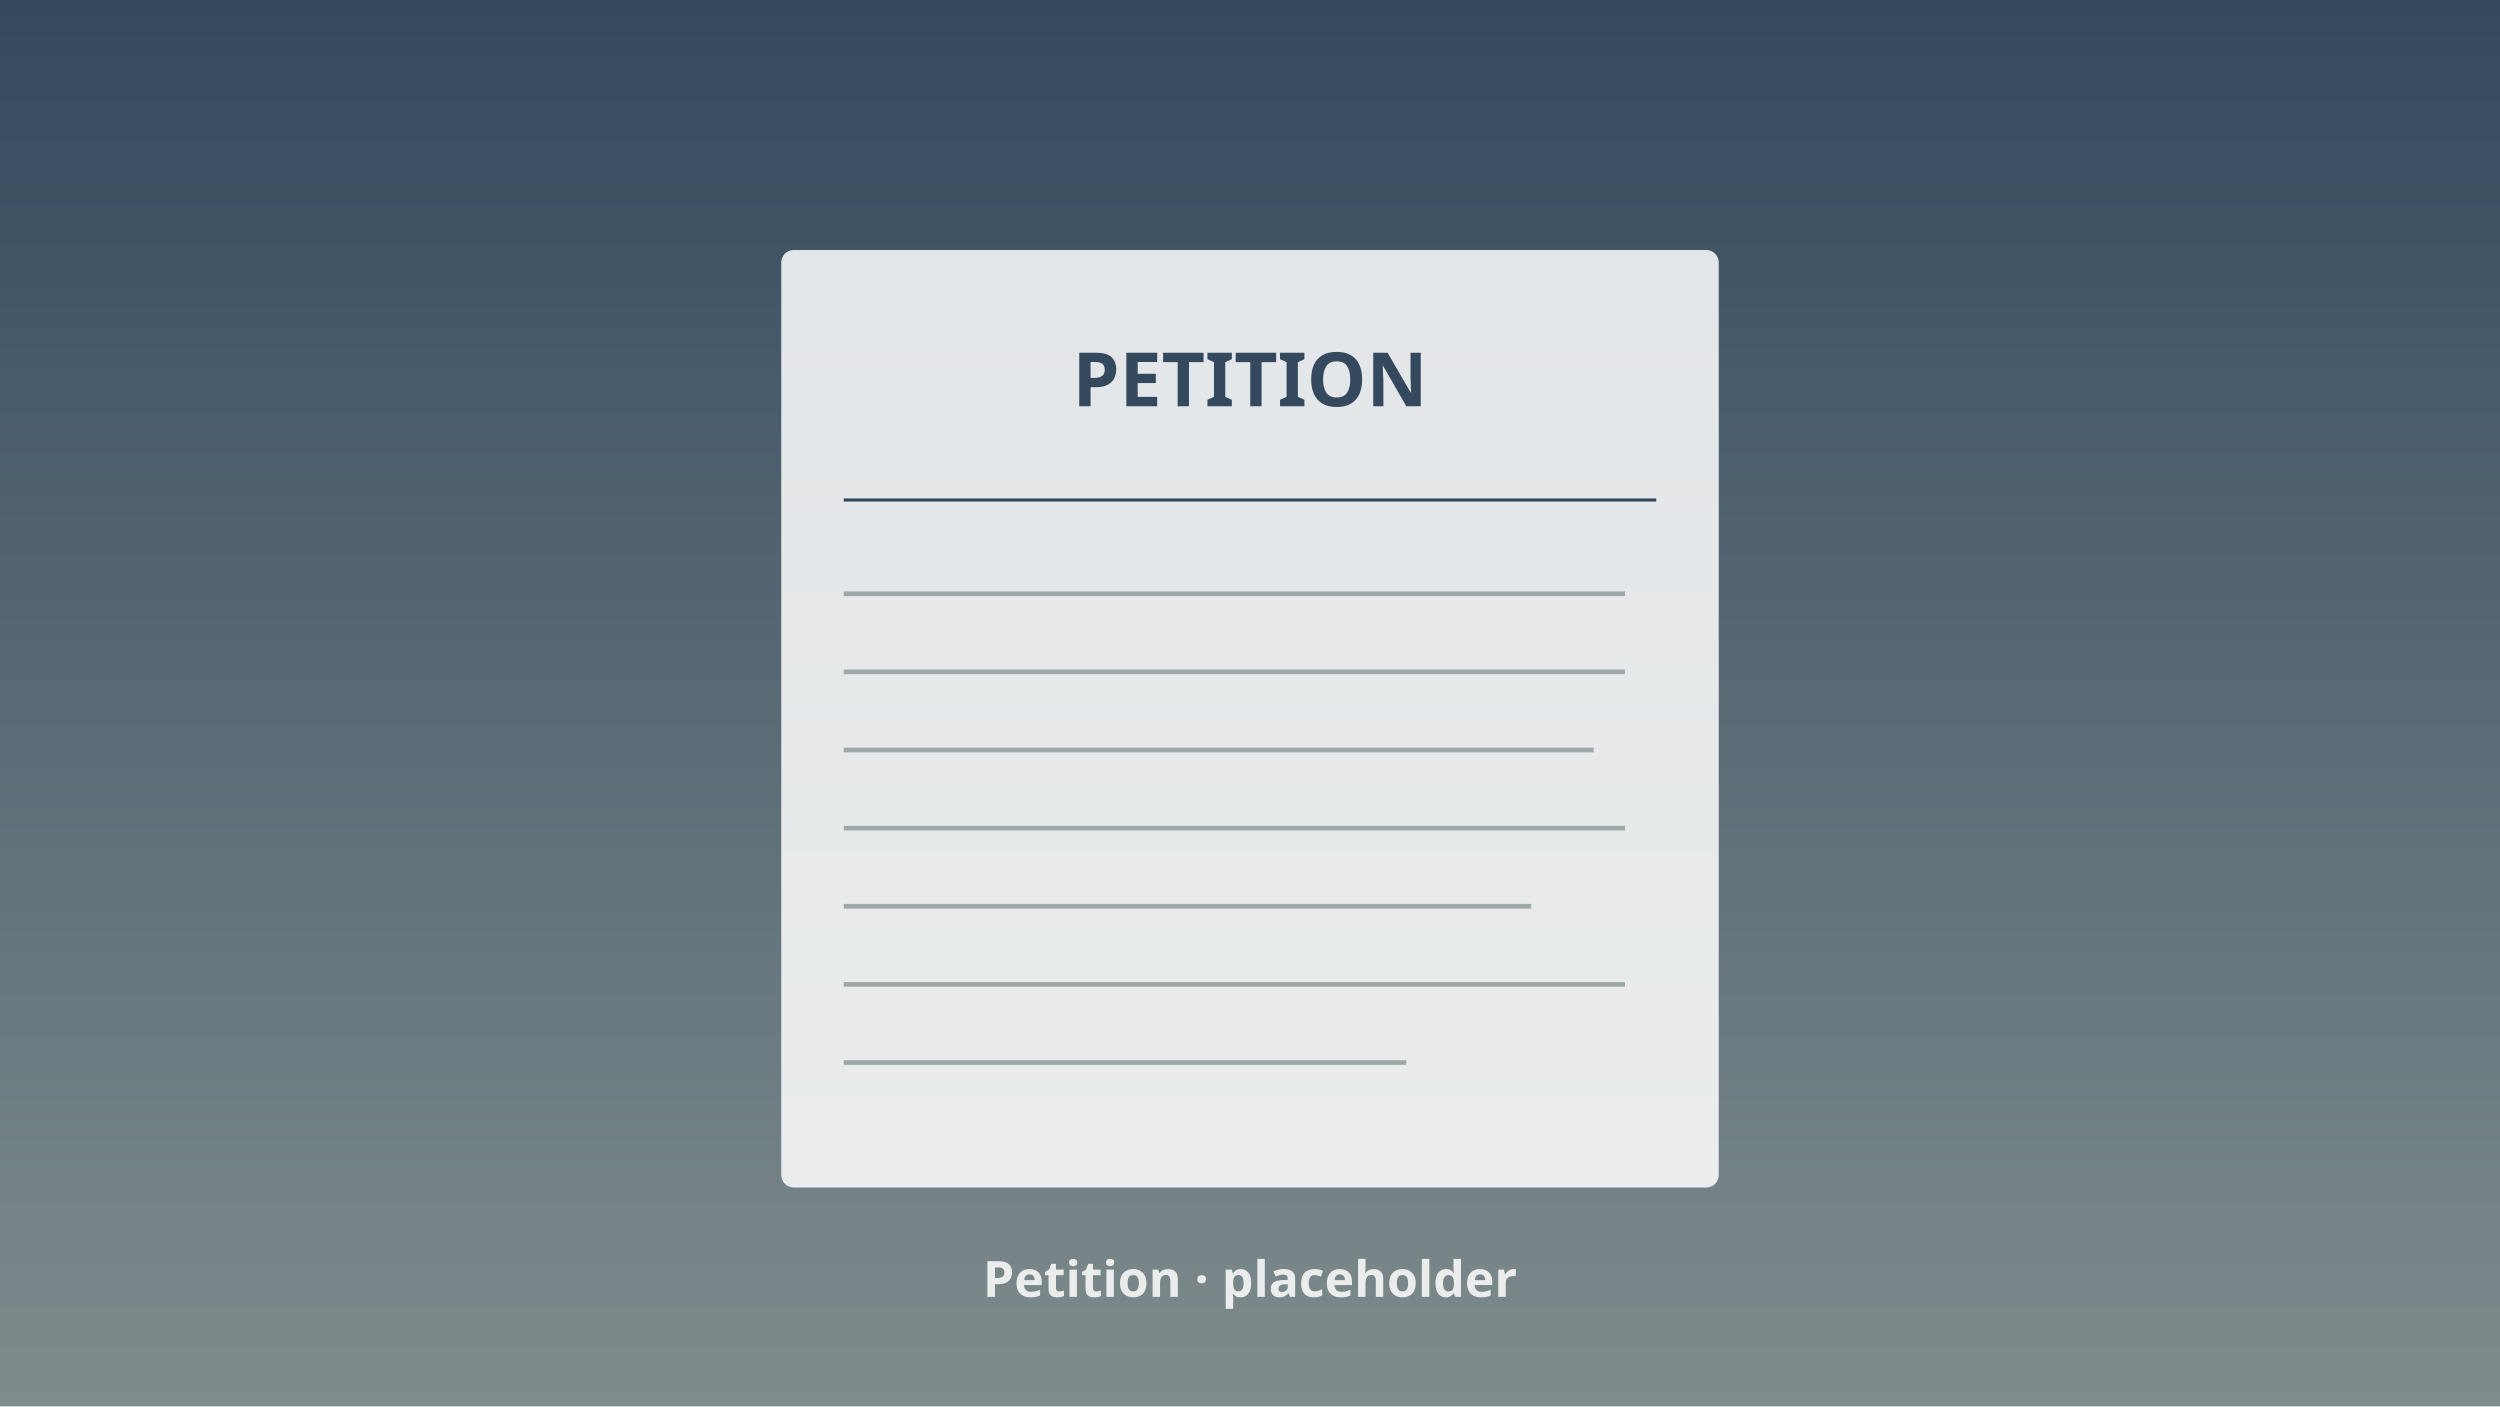
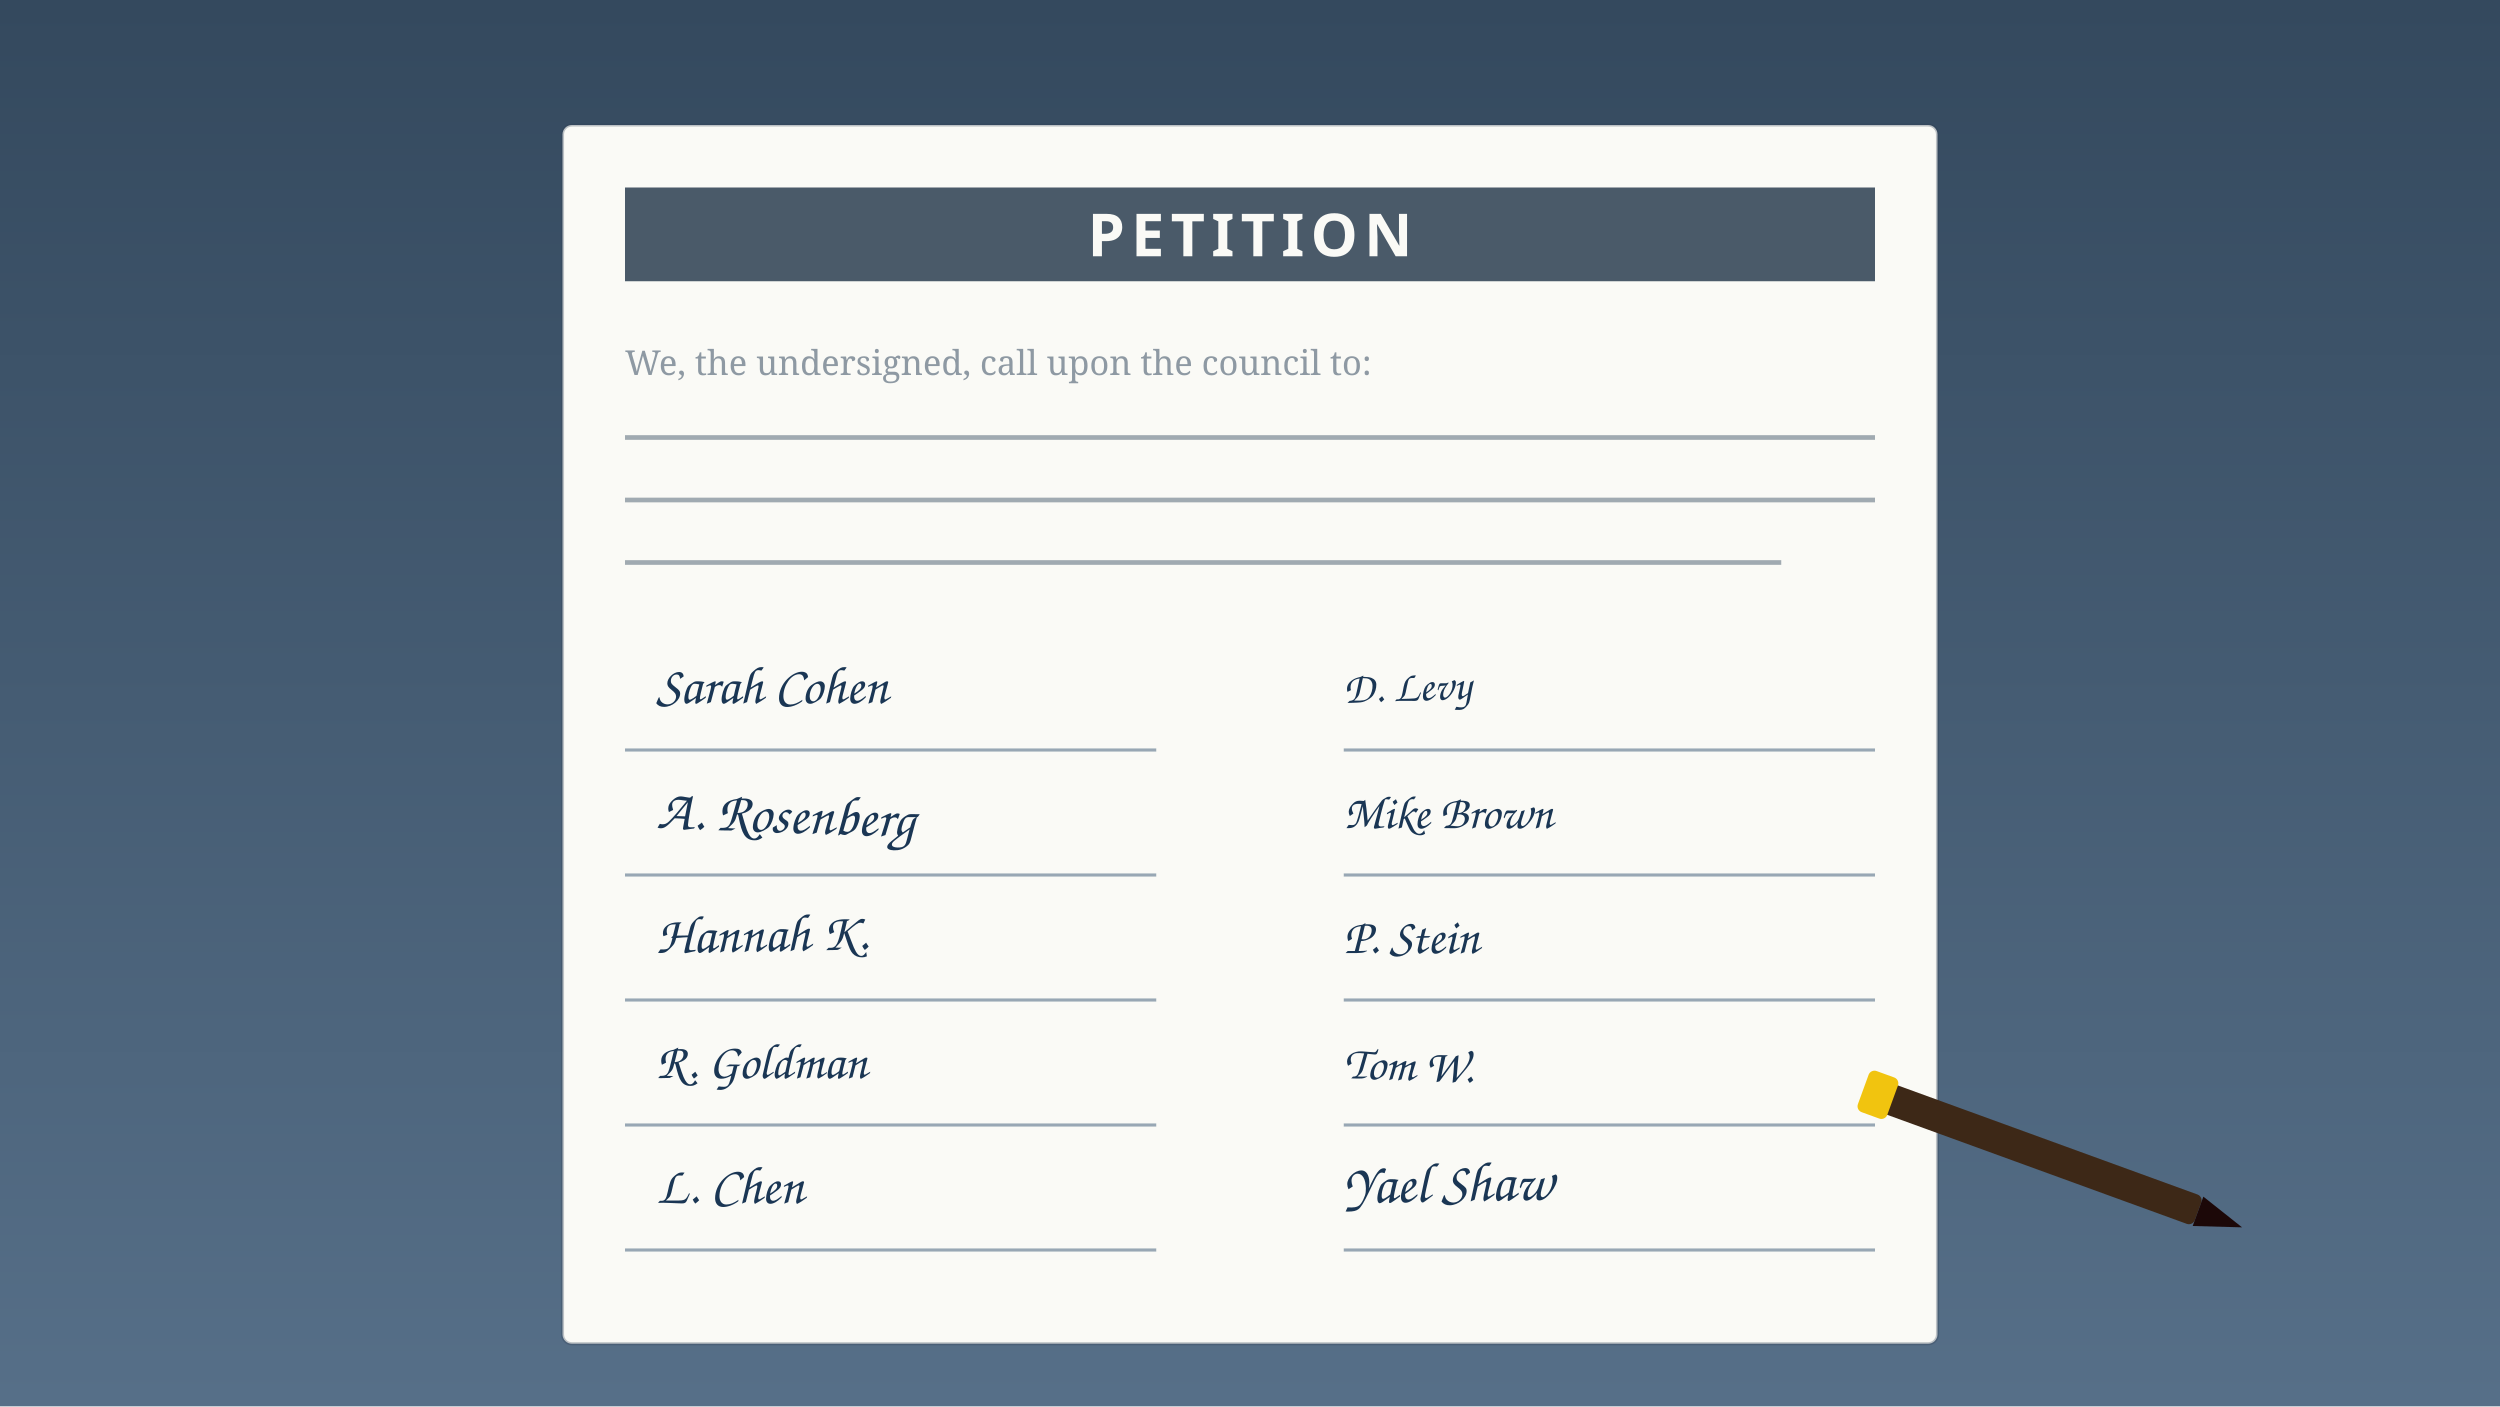
<svg xmlns="http://www.w3.org/2000/svg" viewBox="0 0 1600 900" preserveAspectRatio="xMidYMid slice">
  <defs>
-     <linearGradient id="g5" x1="0" y1="0" x2="0" y2="1">
+     <linearGradient id="g5bg" x1="0" y1="0" x2="0" y2="1">
      <stop offset="0%" stop-color="#34495e" />
-       <stop offset="100%" stop-color="#7f8c8d" />
+       <stop offset="100%" stop-color="#566f88" />
    </linearGradient>
  </defs>
-   <rect width="1600" height="900" fill="url(#g5)" />
-   <g opacity="0.85" fill="#fff">
-     <rect x="500" y="160" width="600" height="600" rx="8" />
+   <rect width="1600" height="900" fill="url(#g5bg)" />
+   <g transform="translate(360, 80)">
+     <rect x="0" y="0" width="880" height="780" rx="6" fill="#fafaf6" />
+     <rect x="0" y="0" width="880" height="780" rx="6" fill="none" stroke="#2c3e50" stroke-width="2" opacity="0.3" />
+     <rect x="40" y="40" width="800" height="60" fill="#2c3e50" opacity="0.85" />
+     <text x="440" y="84" font-family="system-ui, sans-serif" font-size="38" font-weight="800" text-anchor="middle" fill="#fafaf6" letter-spacing="4">PETITION</text>
+     <g fill="#34495e" opacity="0.55" font-family="serif">
+       <text x="40" y="160" font-size="22">We, the undersigned, call upon the council to:</text>
+     </g>
+     <g stroke="#34495e" stroke-width="3" opacity="0.45">
+       <line x1="40" y1="200" x2="840" y2="200" />
+       <line x1="40" y1="240" x2="840" y2="240" />
+       <line x1="40" y1="280" x2="780" y2="280" />
+     </g>
+     <g font-family="cursive">
+       <text x="60" y="370" font-size="34" fill="#1a3654" font-style="italic">Sarah Cohen</text>
+       <text x="500" y="370" font-size="28" fill="#1a3654" font-style="italic" transform="rotate(-2 500 370)">D. Levy</text>
+       <text x="60" y="450" font-size="36" fill="#1a3654" font-style="italic" transform="rotate(2 60 450)">A. Rosenberg</text>
+       <text x="500" y="450" font-size="30" fill="#1a3654" font-style="italic">Mike Brown</text>
+       <text x="60" y="530" font-size="34" fill="#1a3654" font-style="italic" transform="rotate(-1 60 530)">Hannah K.</text>
+       <text x="500" y="530" font-size="32" fill="#1a3654" font-style="italic">P. Stein</text>
+       <text x="60" y="610" font-size="32" fill="#1a3654" font-style="italic">R. Goldman</text>
+       <text x="500" y="610" font-size="30" fill="#1a3654" font-style="italic" transform="rotate(2 500 610)">Tom W.</text>
+       <text x="60" y="690" font-size="34" fill="#1a3654" font-style="italic">L. Chen</text>
+       <text x="500" y="690" font-size="36" fill="#1a3654" font-style="italic" transform="rotate(-1 500 690)">Yael Shaw</text>
+     </g>
+     <g stroke="#566f88" stroke-width="2" opacity="0.6">
+       <line x1="40" y1="400" x2="380" y2="400" />
+       <line x1="500" y1="400" x2="840" y2="400" />
+       <line x1="40" y1="480" x2="380" y2="480" />
+       <line x1="500" y1="480" x2="840" y2="480" />
+       <line x1="40" y1="560" x2="380" y2="560" />
+       <line x1="500" y1="560" x2="840" y2="560" />
+       <line x1="40" y1="640" x2="380" y2="640" />
+       <line x1="500" y1="640" x2="840" y2="640" />
+       <line x1="40" y1="720" x2="380" y2="720" />
+       <line x1="500" y1="720" x2="840" y2="720" />
+     </g>
  </g>
-   <g fill="#34495e" font-family="system-ui, sans-serif">
-     <text x="800" y="260" font-size="48" font-weight="700" text-anchor="middle">PETITION</text>
-     <line x1="540" y1="320" x2="1060" y2="320" stroke="#34495e" stroke-width="2" />
+   <g transform="translate(1200, 700) rotate(20)">
+     <rect x="0" y="-10" width="220" height="20" rx="4" fill="#3d2817" />
+     <rect x="-8" y="-14" width="20" height="28" rx="4" fill="#f1c40f" />
+     <polygon points="220,-10 250,0 220,10" fill="#1c0808" />
  </g>
-   <g stroke="#7f8c8d" stroke-width="3" fill="none" opacity="0.7">
-     <line x1="540" y1="380" x2="1040" y2="380" />
-     <line x1="540" y1="430" x2="1040" y2="430" />
-     <line x1="540" y1="480" x2="1020" y2="480" />
-     <line x1="540" y1="530" x2="1040" y2="530" />
-     <line x1="540" y1="580" x2="980" y2="580" />
-     <line x1="540" y1="630" x2="1040" y2="630" />
-     <line x1="540" y1="680" x2="900" y2="680" />
-   </g>
-   <text x="800" y="830" font-family="system-ui, sans-serif" font-size="32" font-weight="600" fill="#fff" text-anchor="middle" opacity="0.85">Petition · placeholder</text>
</svg>
